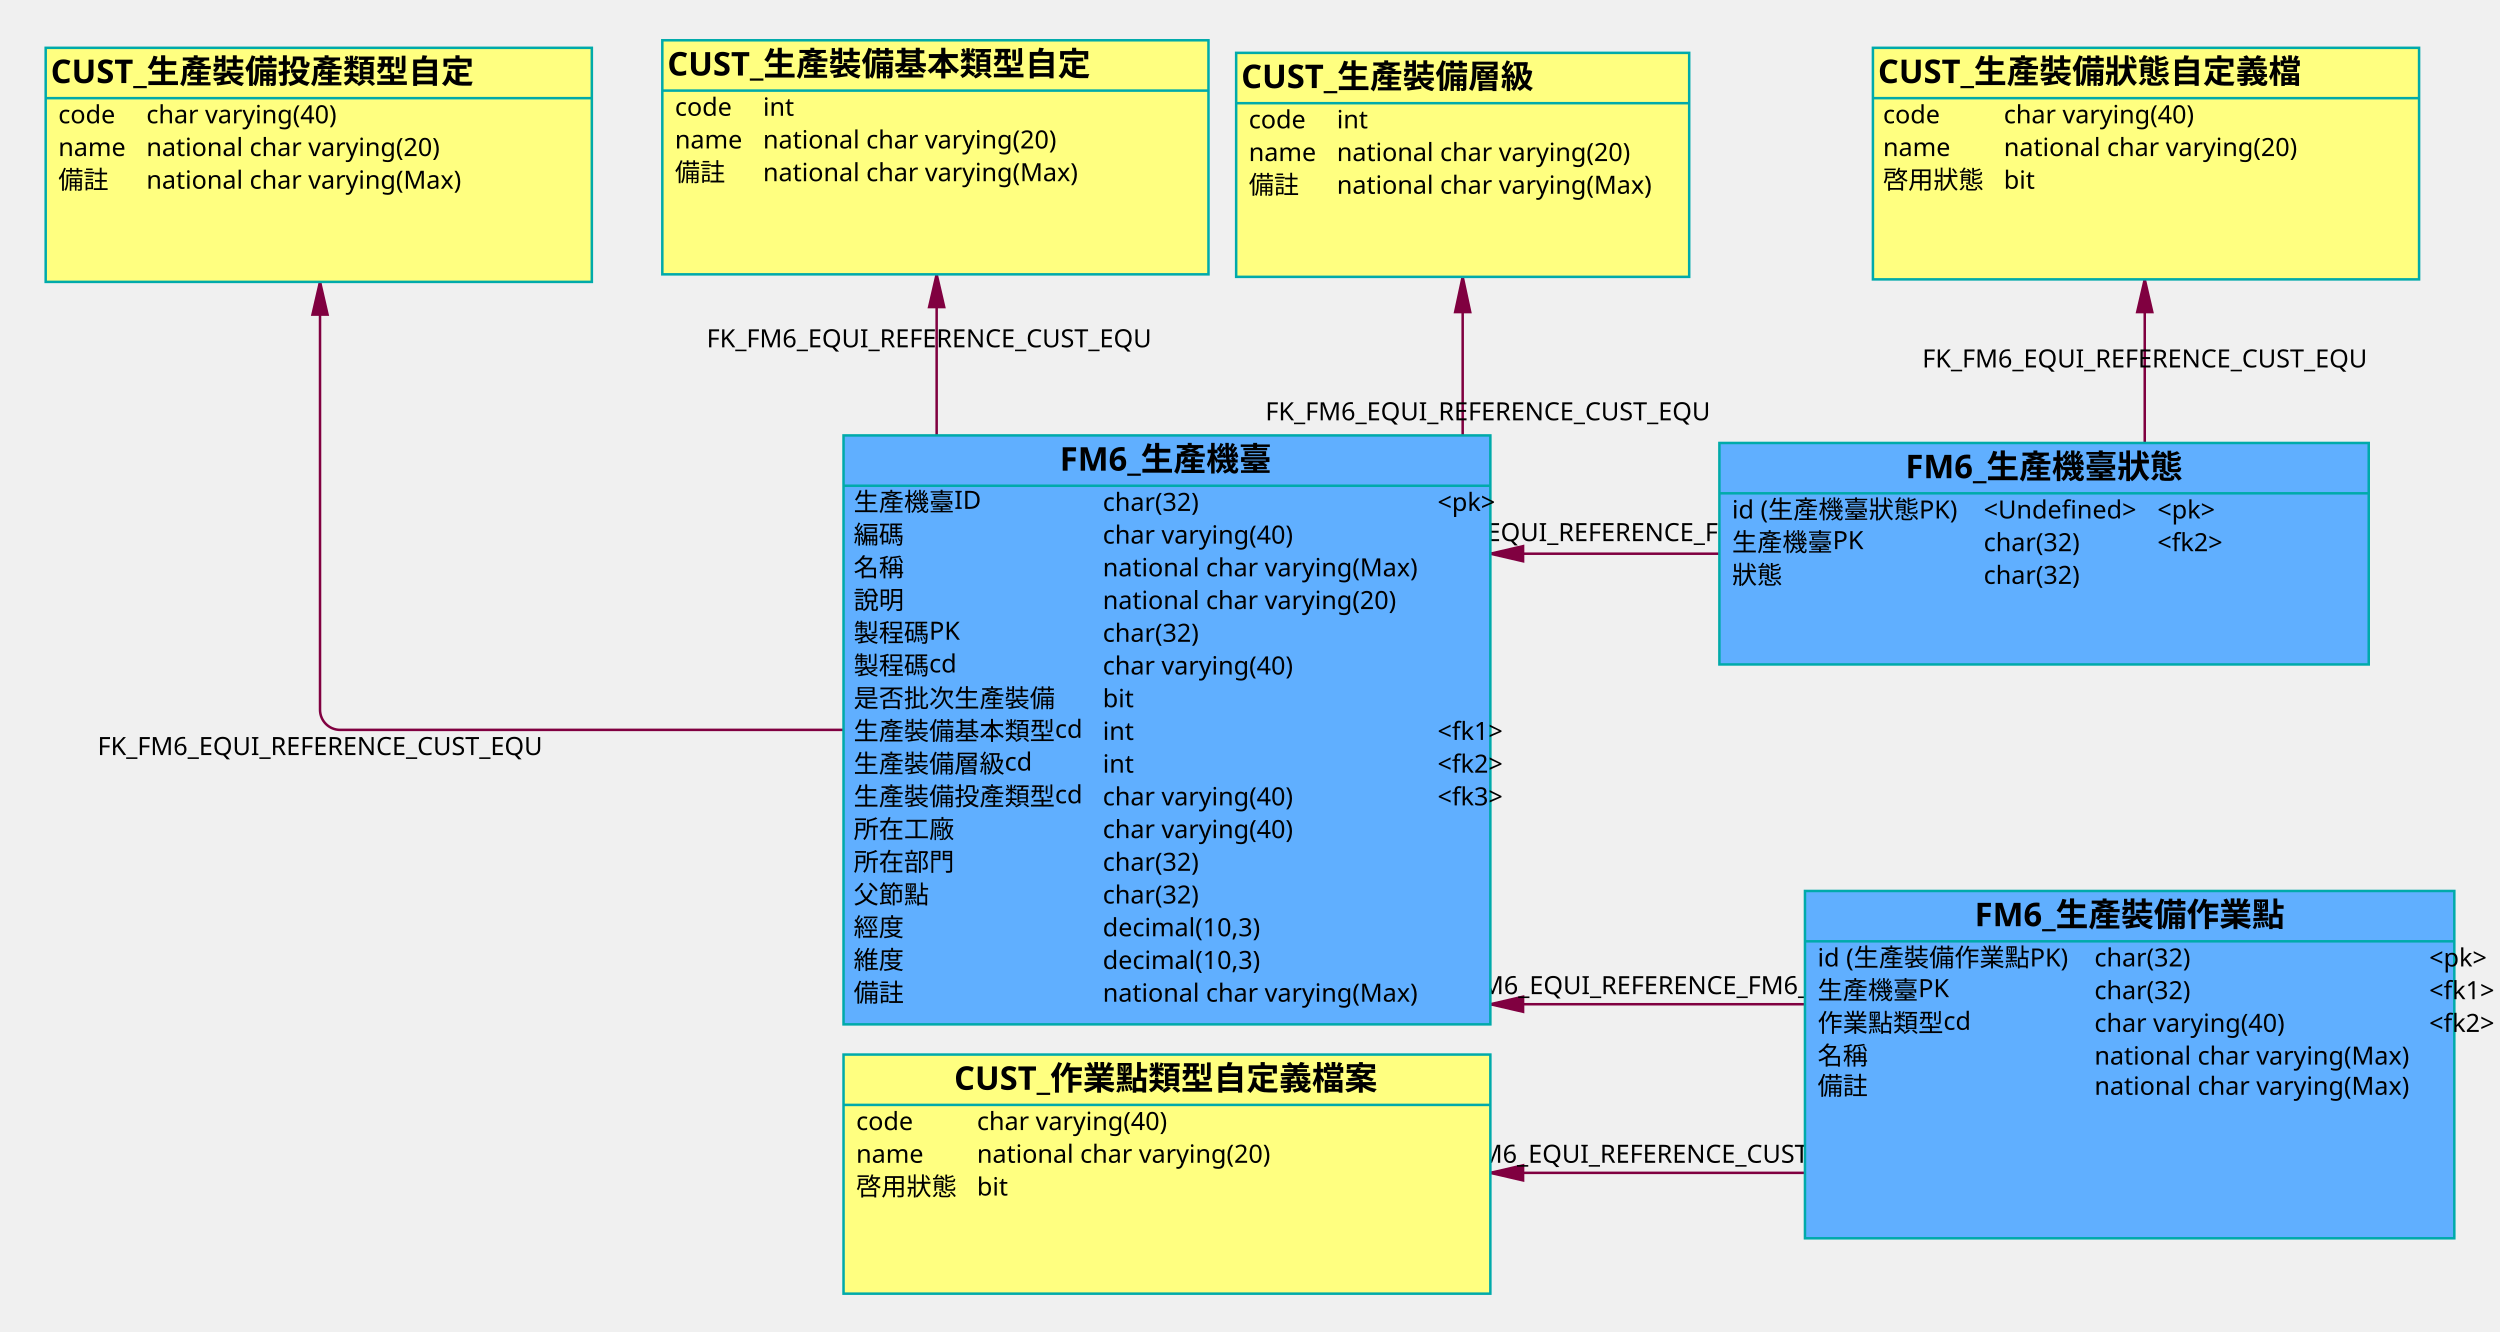
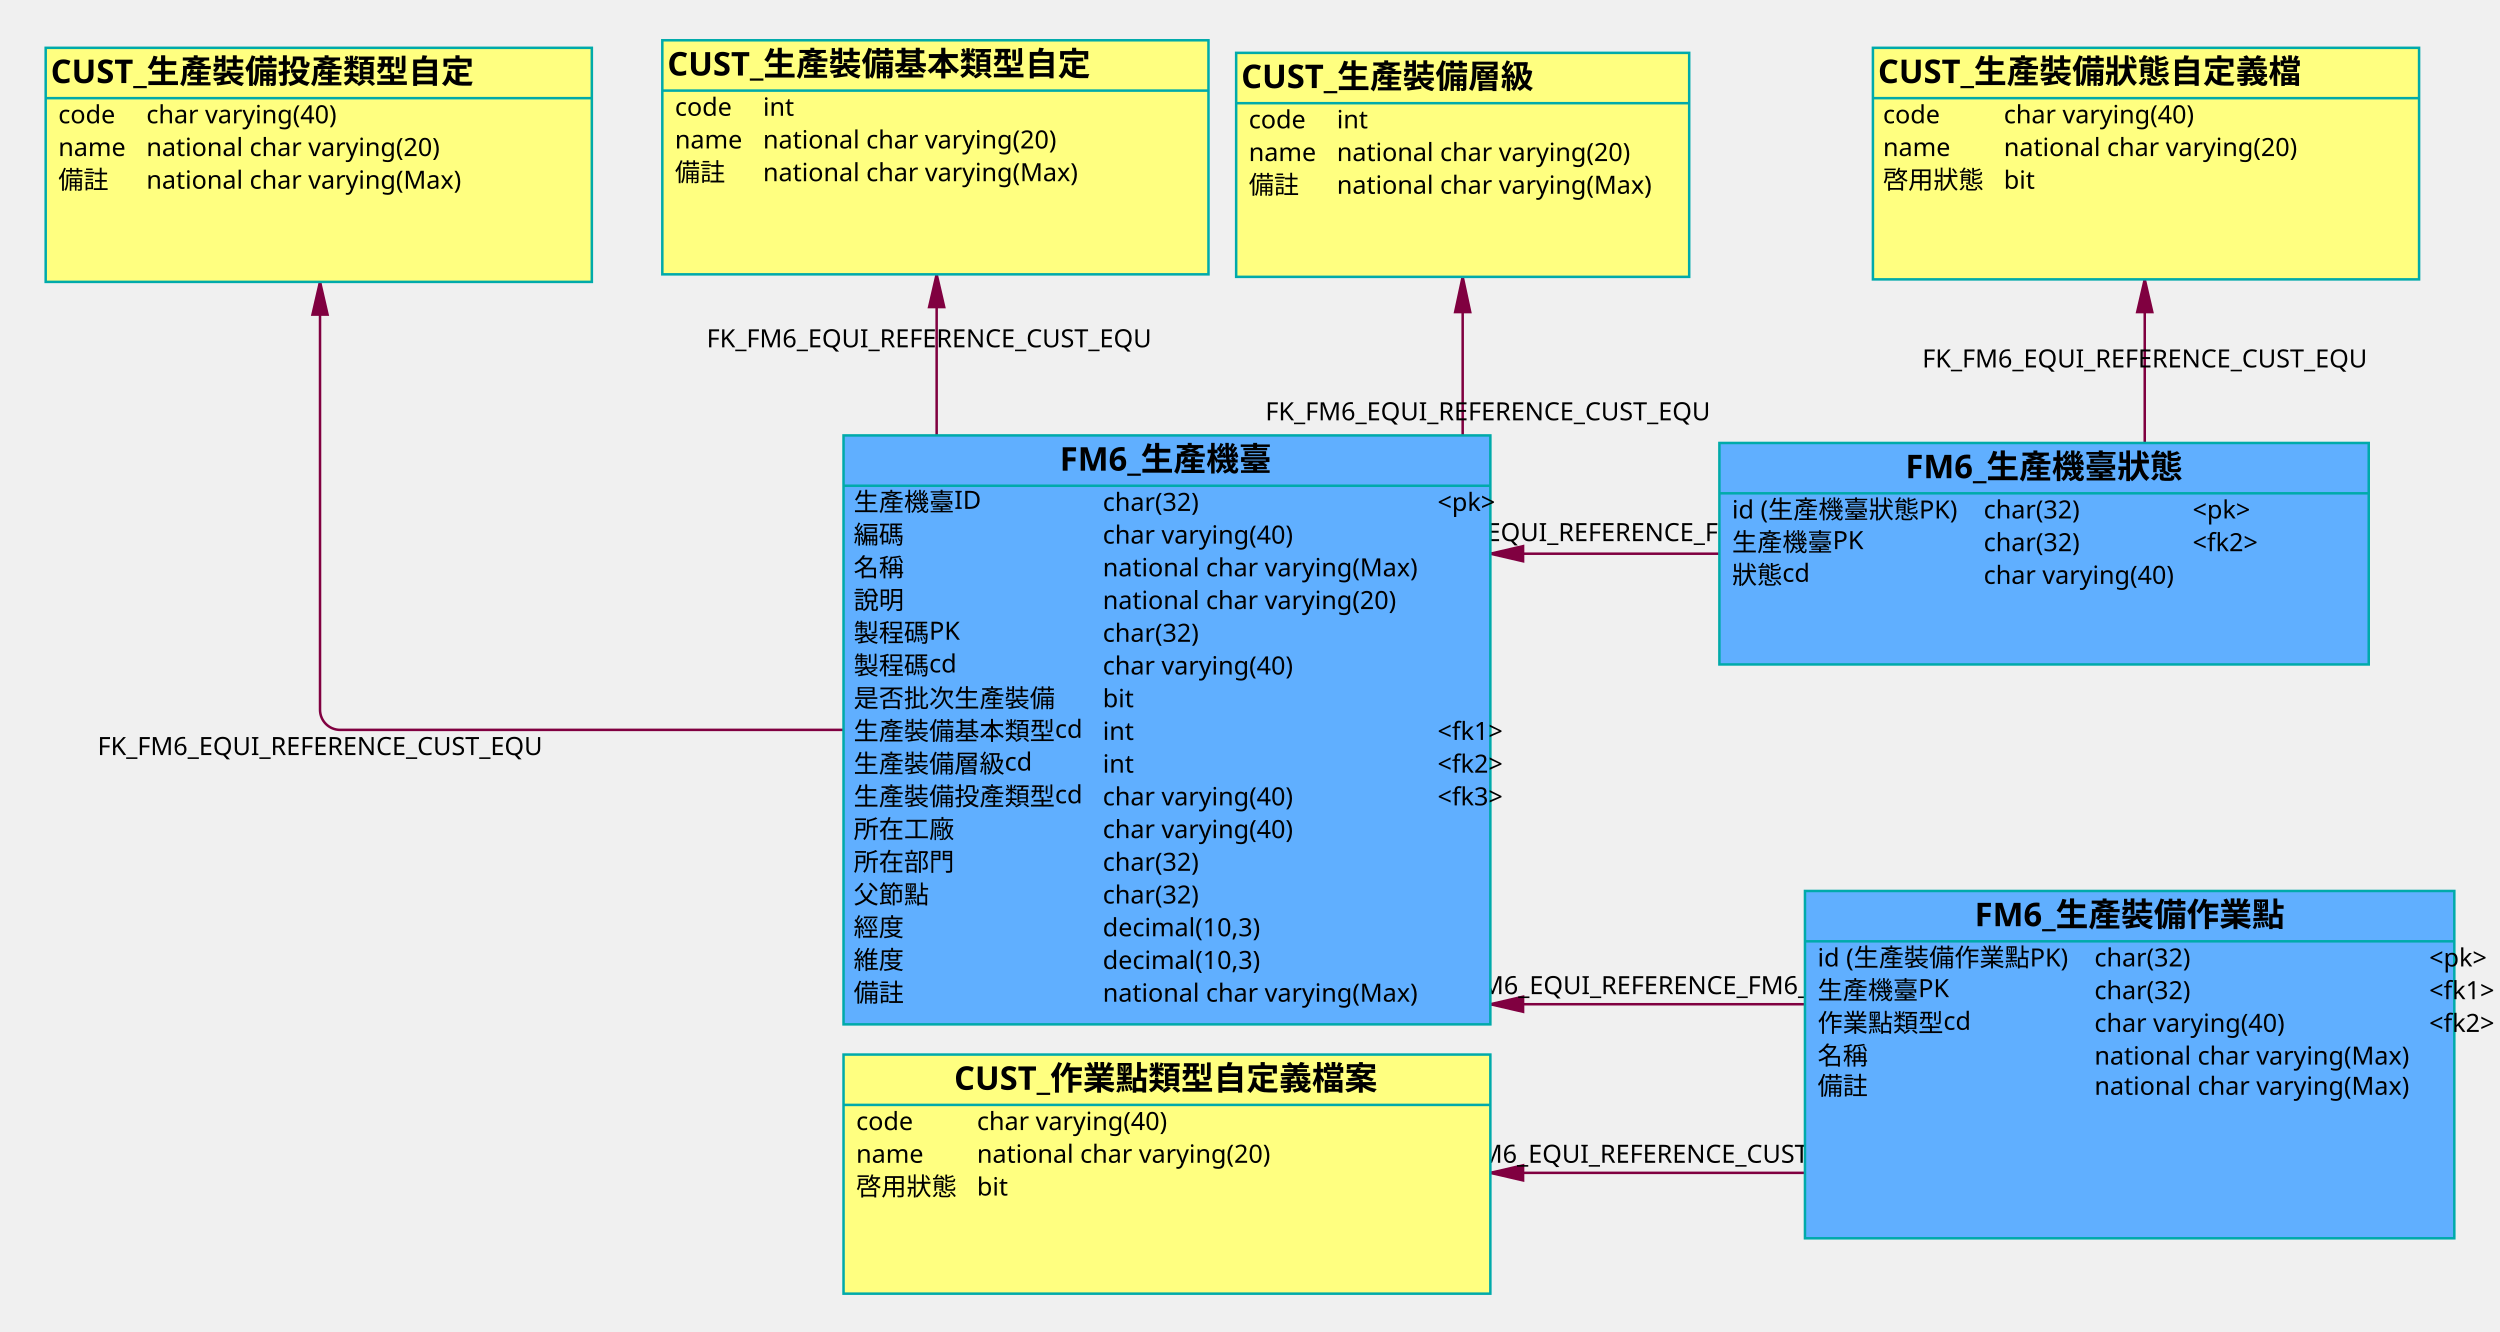
<svg xmlns="http://www.w3.org/2000/svg" xmlns:xlink="http://www.w3.org/1999/xlink" width="261mm" height="139mm" version="1.1" viewBox="0 0 987 529">
  <a target="_parent" xlink:href="Fact71.htm#101">
    <polyline fill="none" points="369,173 369,109" stroke="#800040" stroke-width="1" />
    <polygon fill="#800040" points="369,109 372,122 366,122" stroke="#800040" stroke-width="1" stroke-linejoin="miter" />
    <text x="366" y="138" fill="#000000" font-size="10" font-family="'Arial Unicode MS','新宋體'" text-anchor="middle">FK_FM6_EQUI_REFERENCE_CUST_EQU</text>
  </a>
  <a target="_parent" xlink:href="Fact72.htm#107">
    <polyline fill="none" points="578,173 578,110" stroke="#800040" stroke-width="1" />
    <polygon fill="#800040" points="578,110 581,124 575,124" stroke="#800040" stroke-width="1" stroke-linejoin="miter" />
    <text x="588" y="167" fill="#000000" font-size="10" font-family="'Arial Unicode MS','新宋體'" text-anchor="middle">FK_FM6_EQUI_REFERENCE_CUST_EQU</text>
  </a>
  <a target="_parent" xlink:href="Fact73.htm#113">
    <polyline fill="none" points="849,176 849,111" stroke="#800040" stroke-width="1" />
    <polygon fill="#800040" points="849,111 852,124 846,124" stroke="#800040" stroke-width="1" stroke-linejoin="miter" />
    <text x="849" y="146" fill="#000000" font-size="10" font-family="'Arial Unicode MS','新宋體'" text-anchor="middle">FK_FM6_EQUI_REFERENCE_CUST_EQU</text>
  </a>
  <a target="_parent" xlink:href="Fact74.htm#118">
    <polyline fill="none" points="680,220 589,220" stroke="#800040" stroke-width="1" />
    <polygon fill="#800040" points="589,220 602,217 602,223" stroke="#800040" stroke-width="1" stroke-linejoin="miter" />
    <text x="635" y="215" fill="#000000" font-size="10" font-family="'Arial Unicode MS','新宋體'" text-anchor="middle">FK_FM6_EQUI_REFERENCE_FM6_EQUI</text>
  </a>
  <a target="_parent" xlink:href="Fact75.htm#124">
    <polyline fill="none" points="714,399 589,399" stroke="#800040" stroke-width="1" />
    <polygon fill="#800040" points="589,399 602,396 602,402" stroke="#800040" stroke-width="1" stroke-linejoin="miter" />
    <text x="652" y="395" fill="#000000" font-size="10" font-family="'Arial Unicode MS','新宋體'" text-anchor="middle">FK_FM6_EQUI_REFERENCE_FM6_EQUI</text>
  </a>
  <a target="_parent" xlink:href="Fact76.htm#130">
    <polyline fill="none" points="714,466 589,466" stroke="#800040" stroke-width="1" />
    <polygon fill="#800040" points="589,466 602,463 602,469" stroke="#800040" stroke-width="1" stroke-linejoin="miter" />
    <text x="651" y="462" fill="#000000" font-size="10" font-family="'Arial Unicode MS','新宋體'" text-anchor="middle">FK_FM6_EQUI_REFERENCE_CUST_OP_</text>
  </a>
  <a target="_parent" xlink:href="Fact84.htm#181">
    <path d="M332,290 L132,290 A8,8 0 0,1 124,282 L124,112" fill="none" stroke="#800040" stroke-width="1" />
    <polygon fill="#800040" points="124,112 127,125 121,125" stroke="#800040" stroke-width="1" stroke-linejoin="miter" />
    <text x="124" y="300" fill="#000000" font-size="10" font-family="'Arial Unicode MS','新宋體'" text-anchor="middle">FK_FM6_EQUI_REFERENCE_CUST_EQU</text>
  </a>
  <a target="_parent" xlink:href="Fact19.htm#131">
    <rect x="260" y="16" fill="#ffffff" width="0" height="0" stroke="none" stroke-width="0" />
    <rect x="260" y="16" fill="#ffff80" width="217" height="93" stroke="#00aaaa" stroke-width="1" />
    <text x="262" y="30" fill="#000000" font-size="13" font-family="'Arial Unicode MS','微軟雅黑'" font-weight="bold" text-anchor="start">CUST_生產裝備基本類型自定</text>
    <line x1="260" x2="477" y1="36" y2="36" stroke="#00aaaa" stroke-width="1" />
    <text x="265" y="46" fill="#000000" font-size="10" font-family="'Arial Unicode MS','微軟雅黑'" text-anchor="start">code</text>
    <text x="265" y="59" fill="#000000" font-size="10" font-family="'Arial Unicode MS','微軟雅黑'" text-anchor="start">name</text>
    <text x="265" y="72" fill="#000000" font-size="10" font-family="'Arial Unicode MS','微軟雅黑'" text-anchor="start">備註</text>
    <text x="300" y="46" fill="#000000" font-size="10" font-family="'Arial Unicode MS','微軟雅黑'" text-anchor="start">int</text>
    <text x="300" y="59" fill="#000000" font-size="10" font-family="'Arial Unicode MS','微軟雅黑'" text-anchor="start">national char varying(20)</text>
    <text x="300" y="72" fill="#000000" font-size="10" font-family="'Arial Unicode MS','微軟雅黑'" text-anchor="start">national char varying(Max)</text>
  </a>
  <a target="_parent" xlink:href="Fact20.htm#160">
    <rect x="488" y="21" fill="#ffffff" width="0" height="0" stroke="none" stroke-width="0" />
    <rect x="488" y="21" fill="#ffff80" width="180" height="89" stroke="#00aaaa" stroke-width="1" />
    <text x="490" y="35" fill="#000000" font-size="13" font-family="'Arial Unicode MS','微軟雅黑'" font-weight="bold" text-anchor="start">CUST_生產裝備層級</text>
    <line x1="488" x2="668" y1="41" y2="41" stroke="#00aaaa" stroke-width="1" />
    <text x="493" y="51" fill="#000000" font-size="10" font-family="'Arial Unicode MS','微軟雅黑'" text-anchor="start">code</text>
    <text x="493" y="64" fill="#000000" font-size="10" font-family="'Arial Unicode MS','微軟雅黑'" text-anchor="start">name</text>
    <text x="493" y="77" fill="#000000" font-size="10" font-family="'Arial Unicode MS','微軟雅黑'" text-anchor="start">備註</text>
    <text x="528" y="51" fill="#000000" font-size="10" font-family="'Arial Unicode MS','微軟雅黑'" text-anchor="start">int</text>
    <text x="528" y="64" fill="#000000" font-size="10" font-family="'Arial Unicode MS','微軟雅黑'" text-anchor="start">national char varying(20)</text>
    <text x="528" y="77" fill="#000000" font-size="10" font-family="'Arial Unicode MS','微軟雅黑'" text-anchor="start">national char varying(Max)</text>
  </a>
  <a target="_parent" xlink:href="Fact39.htm#1094">
    <rect x="332" y="173" fill="#ffffff" width="0" height="0" stroke="none" stroke-width="0" />
    <rect x="332" y="173" fill="#60afff" width="257" height="234" stroke="#00aaaa" stroke-width="1" />
    <text x="460" y="187" fill="#000000" font-size="13" font-family="'Arial Unicode MS','微軟雅黑'" font-weight="bold" text-anchor="middle">FM6_生產機臺</text>
    <line x1="332" x2="589" y1="193" y2="193" stroke="#00aaaa" stroke-width="1" />
    <text x="336" y="203" fill="#000000" font-size="10" font-family="'Arial Unicode MS','微軟雅黑'" text-anchor="start">生產機臺ID</text>
    <text x="336" y="216" fill="#000000" font-size="10" font-family="'Arial Unicode MS','微軟雅黑'" text-anchor="start">編碼</text>
    <text x="336" y="229" fill="#000000" font-size="10" font-family="'Arial Unicode MS','微軟雅黑'" text-anchor="start">名稱</text>
    <text x="336" y="242" fill="#000000" font-size="10" font-family="'Arial Unicode MS','微軟雅黑'" text-anchor="start">說明</text>
    <text x="336" y="255" fill="#000000" font-size="10" font-family="'Arial Unicode MS','微軟雅黑'" text-anchor="start">製程碼PK</text>
    <text x="336" y="268" fill="#000000" font-size="10" font-family="'Arial Unicode MS','微軟雅黑'" text-anchor="start">製程碼cd</text>
    <text x="336" y="281" fill="#000000" font-size="10" font-family="'Arial Unicode MS','微軟雅黑'" text-anchor="start">是否批次生產裝備</text>
    <text x="336" y="294" fill="#000000" font-size="10" font-family="'Arial Unicode MS','微軟雅黑'" text-anchor="start">生產裝備基本類型cd</text>
    <text x="336" y="307" fill="#000000" font-size="10" font-family="'Arial Unicode MS','微軟雅黑'" text-anchor="start">生產裝備層級cd</text>
    <text x="336" y="320" fill="#000000" font-size="10" font-family="'Arial Unicode MS','微軟雅黑'" text-anchor="start">生產裝備投產類型cd</text>
    <text x="336" y="333" fill="#000000" font-size="10" font-family="'Arial Unicode MS','微軟雅黑'" text-anchor="start">所在工廠</text>
    <text x="336" y="346" fill="#000000" font-size="10" font-family="'Arial Unicode MS','微軟雅黑'" text-anchor="start">所在部門</text>
    <text x="336" y="359" fill="#000000" font-size="10" font-family="'Arial Unicode MS','微軟雅黑'" text-anchor="start">父節點</text>
    <text x="336" y="372" fill="#000000" font-size="10" font-family="'Arial Unicode MS','微軟雅黑'" text-anchor="start">經度</text>
    <text x="336" y="385" fill="#000000" font-size="10" font-family="'Arial Unicode MS','微軟雅黑'" text-anchor="start">維度</text>
    <text x="336" y="398" fill="#000000" font-size="10" font-family="'Arial Unicode MS','微軟雅黑'" text-anchor="start">備註</text>
    <text x="435" y="203" fill="#000000" font-size="10" font-family="'Arial Unicode MS','微軟雅黑'" text-anchor="start">char(32)</text>
    <text x="435" y="216" fill="#000000" font-size="10" font-family="'Arial Unicode MS','微軟雅黑'" text-anchor="start">char varying(40)</text>
    <text x="435" y="229" fill="#000000" font-size="10" font-family="'Arial Unicode MS','微軟雅黑'" text-anchor="start">national char varying(Max)</text>
    <text x="435" y="242" fill="#000000" font-size="10" font-family="'Arial Unicode MS','微軟雅黑'" text-anchor="start">national char varying(20)</text>
    <text x="435" y="255" fill="#000000" font-size="10" font-family="'Arial Unicode MS','微軟雅黑'" text-anchor="start">char(32)</text>
    <text x="435" y="268" fill="#000000" font-size="10" font-family="'Arial Unicode MS','微軟雅黑'" text-anchor="start">char varying(40)</text>
    <text x="435" y="281" fill="#000000" font-size="10" font-family="'Arial Unicode MS','微軟雅黑'" text-anchor="start">bit</text>
    <text x="435" y="294" fill="#000000" font-size="10" font-family="'Arial Unicode MS','微軟雅黑'" text-anchor="start">int</text>
    <text x="435" y="307" fill="#000000" font-size="10" font-family="'Arial Unicode MS','微軟雅黑'" text-anchor="start">int</text>
    <text x="435" y="320" fill="#000000" font-size="10" font-family="'Arial Unicode MS','微軟雅黑'" text-anchor="start">char varying(40)</text>
    <text x="435" y="333" fill="#000000" font-size="10" font-family="'Arial Unicode MS','微軟雅黑'" text-anchor="start">char varying(40)</text>
    <text x="435" y="346" fill="#000000" font-size="10" font-family="'Arial Unicode MS','微軟雅黑'" text-anchor="start">char(32)</text>
    <text x="435" y="359" fill="#000000" font-size="10" font-family="'Arial Unicode MS','微軟雅黑'" text-anchor="start">char(32)</text>
    <text x="435" y="372" fill="#000000" font-size="10" font-family="'Arial Unicode MS','微軟雅黑'" text-anchor="start">decimal(10,3)</text>
    <text x="435" y="385" fill="#000000" font-size="10" font-family="'Arial Unicode MS','微軟雅黑'" text-anchor="start">decimal(10,3)</text>
    <text x="435" y="398" fill="#000000" font-size="10" font-family="'Arial Unicode MS','微軟雅黑'" text-anchor="start">national char varying(Max)</text>
    <text x="568" y="203" fill="#000000" font-size="10" font-family="'Arial Unicode MS','微軟雅黑'" text-anchor="start">&lt;pk&gt;</text>
    <text x="568" y="294" fill="#000000" font-size="10" font-family="'Arial Unicode MS','微軟雅黑'" text-anchor="start">&lt;fk1&gt;</text>
    <text x="568" y="307" fill="#000000" font-size="10" font-family="'Arial Unicode MS','微軟雅黑'" text-anchor="start">&lt;fk2&gt;</text>
    <text x="568" y="320" fill="#000000" font-size="10" font-family="'Arial Unicode MS','微軟雅黑'" text-anchor="start">&lt;fk3&gt;</text>
  </a>
  <a target="_parent" xlink:href="Fact22.htm#218">
    <rect x="741" y="19" fill="#ffffff" width="0" height="0" stroke="none" stroke-width="0" />
    <rect x="741" y="19" fill="#ffff80" width="217" height="92" stroke="#00aaaa" stroke-width="1" />
    <text x="743" y="33" fill="#000000" font-size="13" font-family="'Arial Unicode MS','微軟雅黑'" font-weight="bold" text-anchor="start">CUST_生產裝備狀態自定義檔</text>
    <line x1="741" x2="958" y1="39" y2="39" stroke="#00aaaa" stroke-width="1" />
    <text x="745" y="49" fill="#000000" font-size="10" font-family="'Arial Unicode MS','微軟雅黑'" text-anchor="start">code</text>
    <text x="745" y="62" fill="#000000" font-size="10" font-family="'Arial Unicode MS','微軟雅黑'" text-anchor="start">name</text>
    <text x="745" y="75" fill="#000000" font-size="10" font-family="'Arial Unicode MS','微軟雅黑'" text-anchor="start">啓用狀態</text>
    <text x="793" y="49" fill="#000000" font-size="10" font-family="'Arial Unicode MS','微軟雅黑'" text-anchor="start">char varying(40)</text>
    <text x="793" y="62" fill="#000000" font-size="10" font-family="'Arial Unicode MS','微軟雅黑'" text-anchor="start">national char varying(20)</text>
    <text x="793" y="75" fill="#000000" font-size="10" font-family="'Arial Unicode MS','微軟雅黑'" text-anchor="start">bit</text>
  </a>
  <a target="_parent" xlink:href="Fact40.htm#1212">
    <rect x="680" y="176" fill="#ffffff" width="0" height="0" stroke="none" stroke-width="0" />
    <rect x="680" y="176" fill="#60afff" width="258" height="88" stroke="#00aaaa" stroke-width="1" />
    <text x="809" y="190" fill="#000000" font-size="13" font-family="'Arial Unicode MS','微軟雅黑'" font-weight="bold" text-anchor="middle">FM6_生產機臺狀態</text>
    <line x1="680" x2="938" y1="196" y2="196" stroke="#00aaaa" stroke-width="1" />
    <text x="685" y="206" fill="#000000" font-size="10" font-family="'Arial Unicode MS','微軟雅黑'" text-anchor="start">id (生產機臺狀態PK)</text>
    <text x="685" y="219" fill="#000000" font-size="10" font-family="'Arial Unicode MS','微軟雅黑'" text-anchor="start">生產機臺PK</text>
-     <text x="685" y="232" fill="#000000" font-size="10" font-family="'Arial Unicode MS','微軟雅黑'" text-anchor="start">狀態</text>
-     <text x="785" y="206" fill="#000000" font-size="10" font-family="'Arial Unicode MS','微軟雅黑'" text-anchor="start">&lt;Undefined&gt;</text>
+     <text x="685" y="232" fill="#000000" font-size="10" font-family="'Arial Unicode MS','微軟雅黑'" text-anchor="start">狀態cd</text>
+     <text x="785" y="206" fill="#000000" font-size="10" font-family="'Arial Unicode MS','微軟雅黑'" text-anchor="start">char(32)</text>
    <text x="785" y="219" fill="#000000" font-size="10" font-family="'Arial Unicode MS','微軟雅黑'" text-anchor="start">char(32)</text>
-     <text x="785" y="232" fill="#000000" font-size="10" font-family="'Arial Unicode MS','微軟雅黑'" text-anchor="start">char(32)</text>
-     <text x="854" y="206" fill="#000000" font-size="10" font-family="'Arial Unicode MS','微軟雅黑'" text-anchor="start">&lt;pk&gt;</text>
-     <text x="854" y="219" fill="#000000" font-size="10" font-family="'Arial Unicode MS','微軟雅黑'" text-anchor="start">&lt;fk2&gt;</text>
+     <text x="785" y="232" fill="#000000" font-size="10" font-family="'Arial Unicode MS','微軟雅黑'" text-anchor="start">char varying(40)</text>
+     <text x="868" y="206" fill="#000000" font-size="10" font-family="'Arial Unicode MS','微軟雅黑'" text-anchor="start">&lt;pk&gt;</text>
+     <text x="868" y="219" fill="#000000" font-size="10" font-family="'Arial Unicode MS','微軟雅黑'" text-anchor="start">&lt;fk2&gt;</text>
  </a>
  <a target="_parent" xlink:href="Fact15.htm#14">
    <rect x="332" y="419" fill="#ffffff" width="0" height="0" stroke="none" stroke-width="0" />
    <rect x="332" y="419" fill="#ffff80" width="257" height="95" stroke="#00aaaa" stroke-width="1" />
    <text x="460" y="433" fill="#000000" font-size="13" font-family="'Arial Unicode MS','微軟雅黑'" font-weight="bold" text-anchor="middle">CUST_作業點類型自定義檔案</text>
    <line x1="332" x2="589" y1="439" y2="439" stroke="#00aaaa" stroke-width="1" />
    <text x="337" y="449" fill="#000000" font-size="10" font-family="'Arial Unicode MS','微軟雅黑'" text-anchor="start">code</text>
    <text x="337" y="462" fill="#000000" font-size="10" font-family="'Arial Unicode MS','微軟雅黑'" text-anchor="start">name</text>
    <text x="337" y="475" fill="#000000" font-size="10" font-family="'Arial Unicode MS','微軟雅黑'" text-anchor="start">啓用狀態</text>
    <text x="385" y="449" fill="#000000" font-size="10" font-family="'Arial Unicode MS','微軟雅黑'" text-anchor="start">char varying(40)</text>
    <text x="385" y="462" fill="#000000" font-size="10" font-family="'Arial Unicode MS','微軟雅黑'" text-anchor="start">national char varying(20)</text>
    <text x="385" y="475" fill="#000000" font-size="10" font-family="'Arial Unicode MS','微軟雅黑'" text-anchor="start">bit</text>
  </a>
  <a target="_parent" xlink:href="Fact41.htm#1248">
    <rect x="714" y="354" fill="#ffffff" width="0" height="0" stroke="none" stroke-width="0" />
    <rect x="714" y="354" fill="#60afff" width="258" height="138" stroke="#00aaaa" stroke-width="1" />
    <text x="843" y="368" fill="#000000" font-size="13" font-family="'Arial Unicode MS','微軟雅黑'" font-weight="bold" text-anchor="middle">FM6_生產裝備作業點</text>
    <line x1="714" x2="972" y1="374" y2="374" stroke="#00aaaa" stroke-width="1" />
    <text x="719" y="384" fill="#000000" font-size="10" font-family="'Arial Unicode MS','微軟雅黑'" text-anchor="start">id (生產裝備作業點PK)</text>
    <text x="719" y="397" fill="#000000" font-size="10" font-family="'Arial Unicode MS','微軟雅黑'" text-anchor="start">生產機臺PK</text>
    <text x="719" y="410" fill="#000000" font-size="10" font-family="'Arial Unicode MS','微軟雅黑'" text-anchor="start">作業點類型cd</text>
    <text x="719" y="423" fill="#000000" font-size="10" font-family="'Arial Unicode MS','微軟雅黑'" text-anchor="start">名稱</text>
    <text x="719" y="435" fill="#000000" font-size="10" font-family="'Arial Unicode MS','微軟雅黑'" text-anchor="start">備註</text>
    <text x="829" y="384" fill="#000000" font-size="10" font-family="'Arial Unicode MS','微軟雅黑'" text-anchor="start">char(32)</text>
    <text x="829" y="397" fill="#000000" font-size="10" font-family="'Arial Unicode MS','微軟雅黑'" text-anchor="start">char(32)</text>
    <text x="829" y="410" fill="#000000" font-size="10" font-family="'Arial Unicode MS','微軟雅黑'" text-anchor="start">char varying(40)</text>
    <text x="829" y="423" fill="#000000" font-size="10" font-family="'Arial Unicode MS','微軟雅黑'" text-anchor="start">national char varying(Max)</text>
    <text x="829" y="435" fill="#000000" font-size="10" font-family="'Arial Unicode MS','微軟雅黑'" text-anchor="start">national char varying(Max)</text>
    <text x="962" y="384" fill="#000000" font-size="10" font-family="'Arial Unicode MS','微軟雅黑'" text-anchor="start">&lt;pk&gt;</text>
    <text x="962" y="397" fill="#000000" font-size="10" font-family="'Arial Unicode MS','微軟雅黑'" text-anchor="start">&lt;fk1&gt;</text>
    <text x="962" y="410" fill="#000000" font-size="10" font-family="'Arial Unicode MS','微軟雅黑'" text-anchor="start">&lt;fk2&gt;</text>
  </a>
  <a target="_parent" xlink:href="Fact21.htm#189">
    <rect x="15" y="19" fill="#ffffff" width="0" height="0" stroke="none" stroke-width="0" />
    <rect x="15" y="19" fill="#ffff80" width="217" height="93" stroke="#00aaaa" stroke-width="1" />
    <text x="17" y="33" fill="#000000" font-size="13" font-family="'Arial Unicode MS','微軟雅黑'" font-weight="bold" text-anchor="start">CUST_生產裝備投產類型自定</text>
    <line x1="15" x2="232" y1="39" y2="39" stroke="#00aaaa" stroke-width="1" />
    <text x="20" y="49" fill="#000000" font-size="10" font-family="'Arial Unicode MS','微軟雅黑'" text-anchor="start">code</text>
    <text x="20" y="62" fill="#000000" font-size="10" font-family="'Arial Unicode MS','微軟雅黑'" text-anchor="start">name</text>
    <text x="20" y="75" fill="#000000" font-size="10" font-family="'Arial Unicode MS','微軟雅黑'" text-anchor="start">備註</text>
    <text x="55" y="49" fill="#000000" font-size="10" font-family="'Arial Unicode MS','微軟雅黑'" text-anchor="start">char varying(40)</text>
    <text x="55" y="62" fill="#000000" font-size="10" font-family="'Arial Unicode MS','微軟雅黑'" text-anchor="start">national char varying(20)</text>
    <text x="55" y="75" fill="#000000" font-size="10" font-family="'Arial Unicode MS','微軟雅黑'" text-anchor="start">national char varying(Max)</text>
  </a>
</svg>
